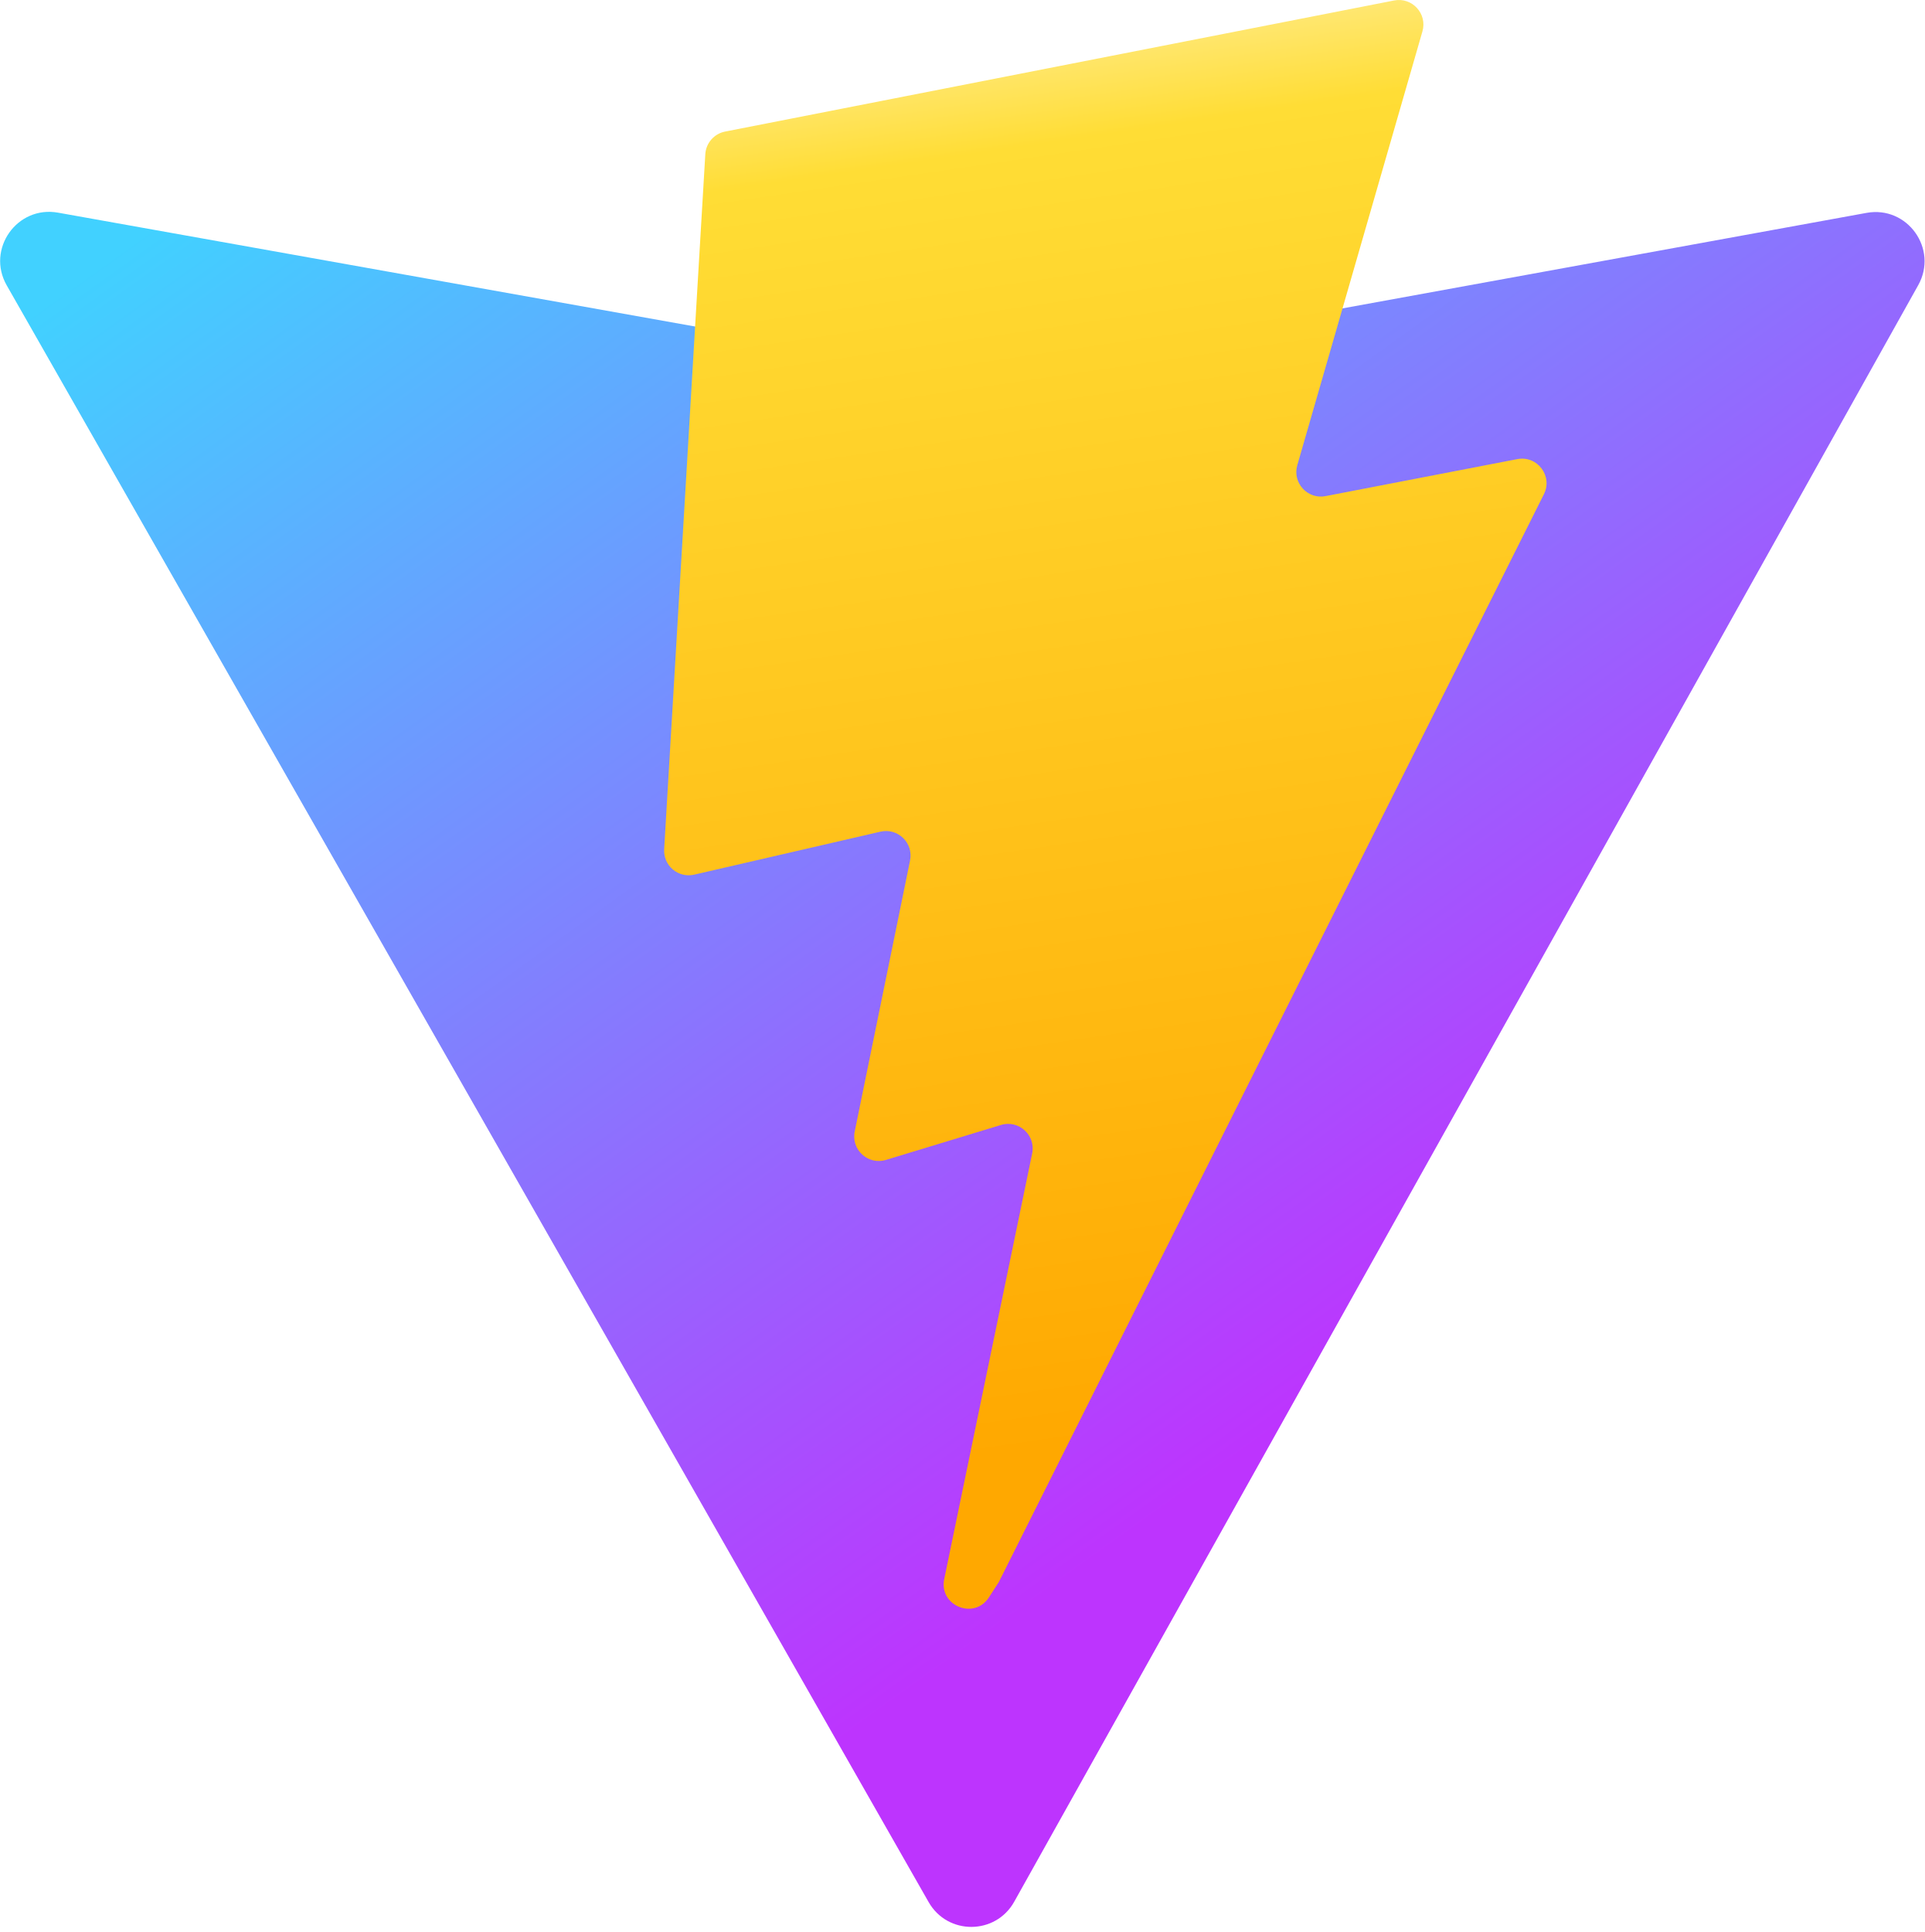
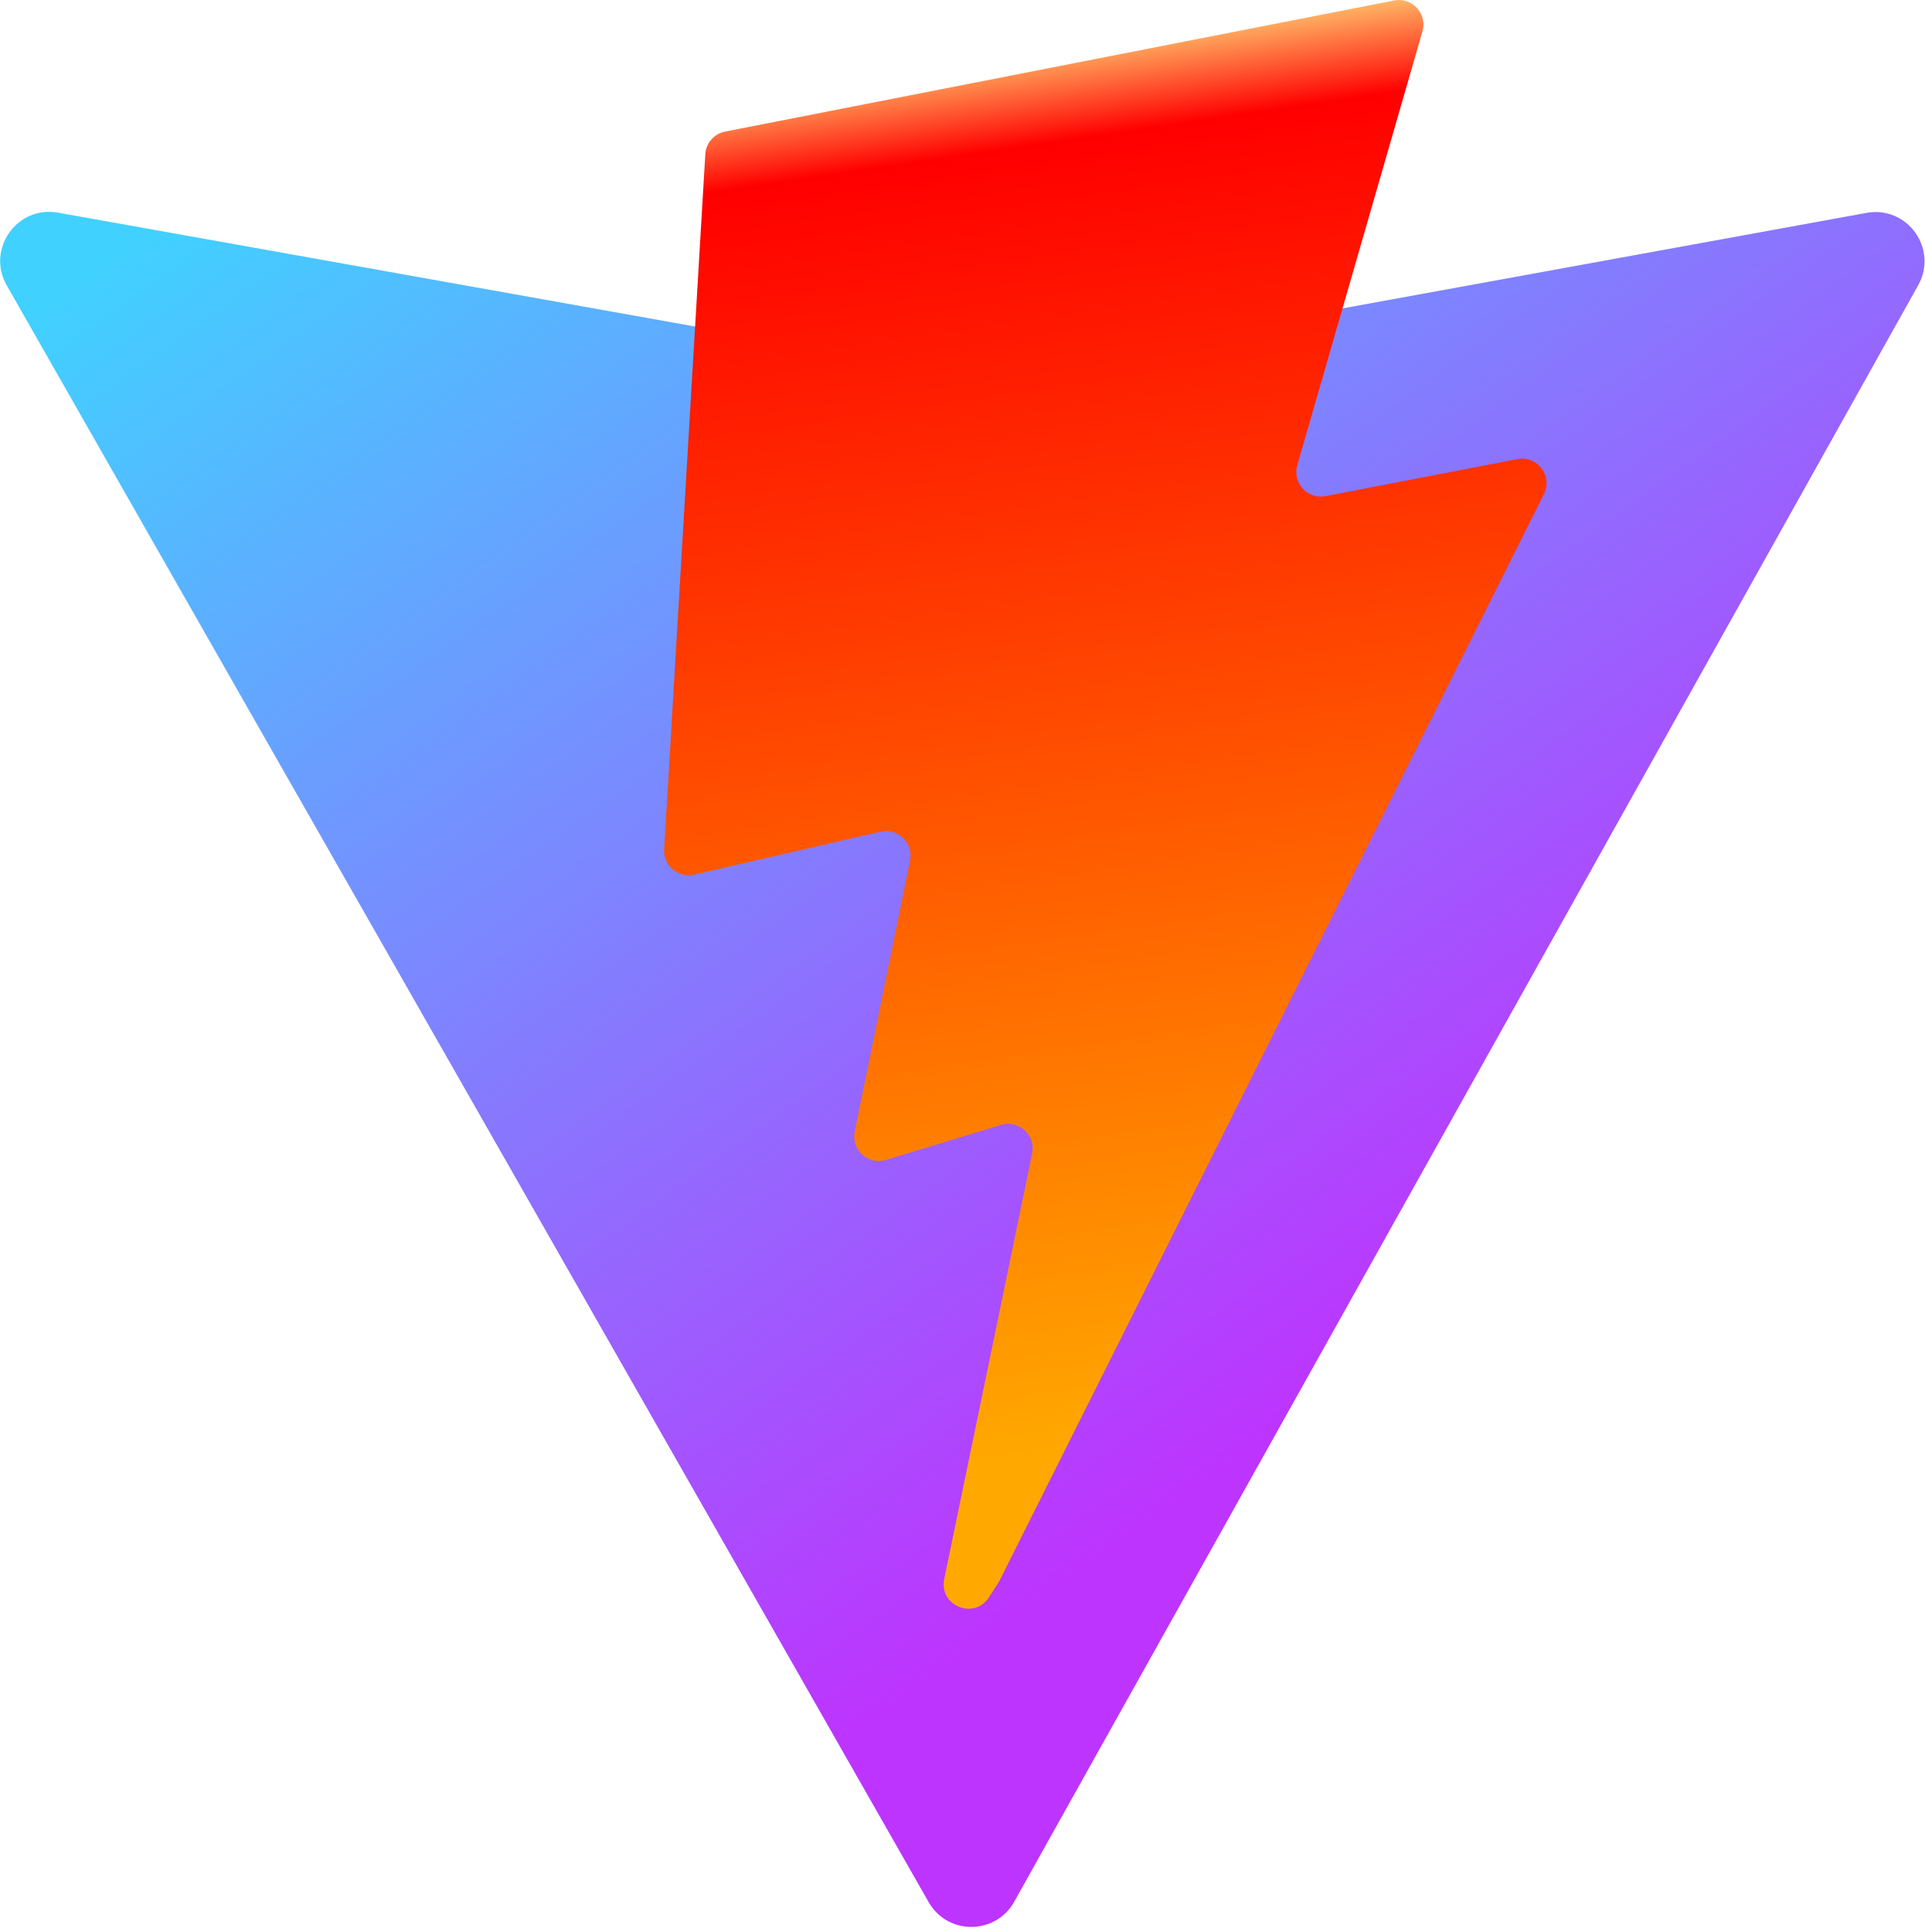
<svg xmlns="http://www.w3.org/2000/svg" aria-hidden="true" role="img" class="iconify iconify--logos" width="31.88" height="32" preserveAspectRatio="xMidYMid meet" viewBox="0 0 256 257">
  <defs>
    <linearGradient id="IconifyId1813088fe1fbc01fb466" x1="-.828%" x2="57.636%" y1="7.652%" y2="78.411%">
      <stop offset="0%" stop-color="#41D1FF" />
      <stop offset="100%" stop-color="#BD34FE" />
    </linearGradient>
    <linearGradient id="IconifyId1813088fe1fbc01fb467" x1="43.376%" x2="50.316%" y1="2.242%" y2="89.03%">
      <stop offset="0%" stop-color="#FFEA83" />
-       <stop offset="8.333%" stop-color="#FFDD35" />
+       <stop offset="8.333%" stop-color="#FF0000" />
      <stop offset="100%" stop-color="#FFA800" />
    </linearGradient>
  </defs>
  <path fill="url(#IconifyId1813088fe1fbc01fb466)" d="M255.153 37.938L134.897 252.976c-2.483 4.44-8.862 4.466-11.382.048L.875 37.958c-2.746-4.814 1.371-10.646 6.827-9.67l120.385 21.517a6.537 6.537 0 0 0 2.322-.004l117.867-21.483c5.438-.991 9.574 4.796 6.877 9.62Z" />
  <path fill="url(#IconifyId1813088fe1fbc01fb467)" d="M185.432.063L96.44 17.501a3.268 3.268 0 0 0-2.634 3.014l-5.474 92.456a3.268 3.268 0 0 0 3.997 3.378l24.777-5.718c2.318-.535 4.413 1.507 3.936 3.838l-7.361 36.047c-.495 2.426 1.782 4.5 4.151 3.78l15.304-4.649c2.372-.72 4.652 1.36 4.15 3.788l-11.698 56.621c-.732 3.542 3.979 5.473 5.943 2.437l1.313-2.028l72.516-144.72c1.215-2.423-.88-5.186-3.54-4.672l-25.505 4.922c-2.396.462-4.435-1.77-3.759-4.114l16.646-57.705c.677-2.35-1.37-4.583-3.769-4.113Z" />
</svg>
